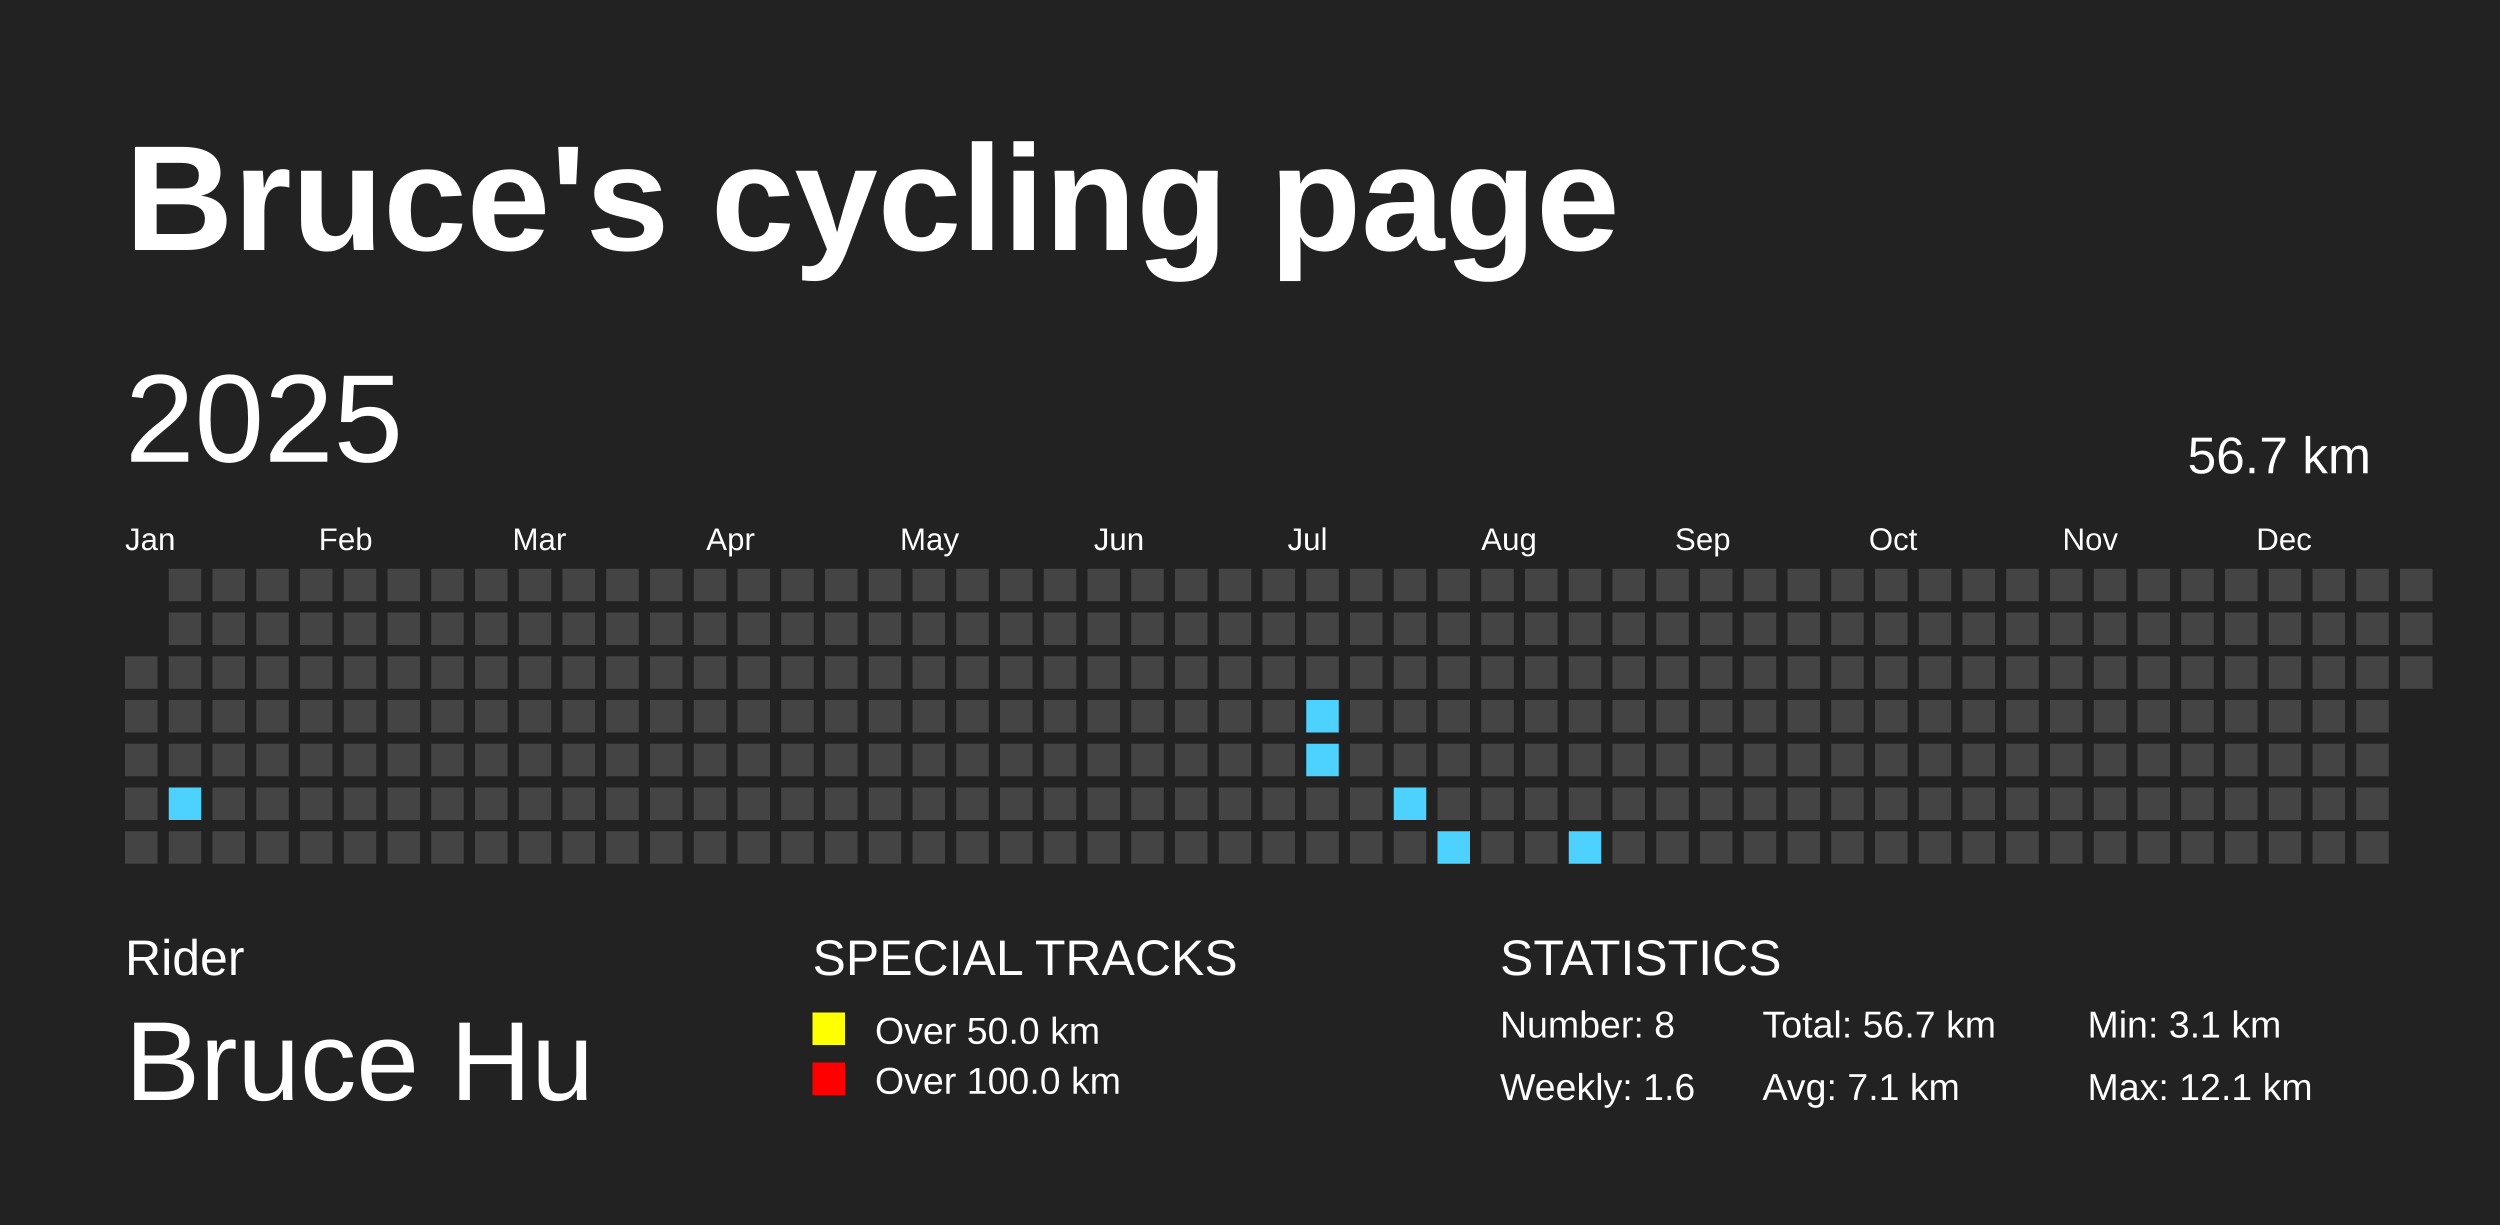
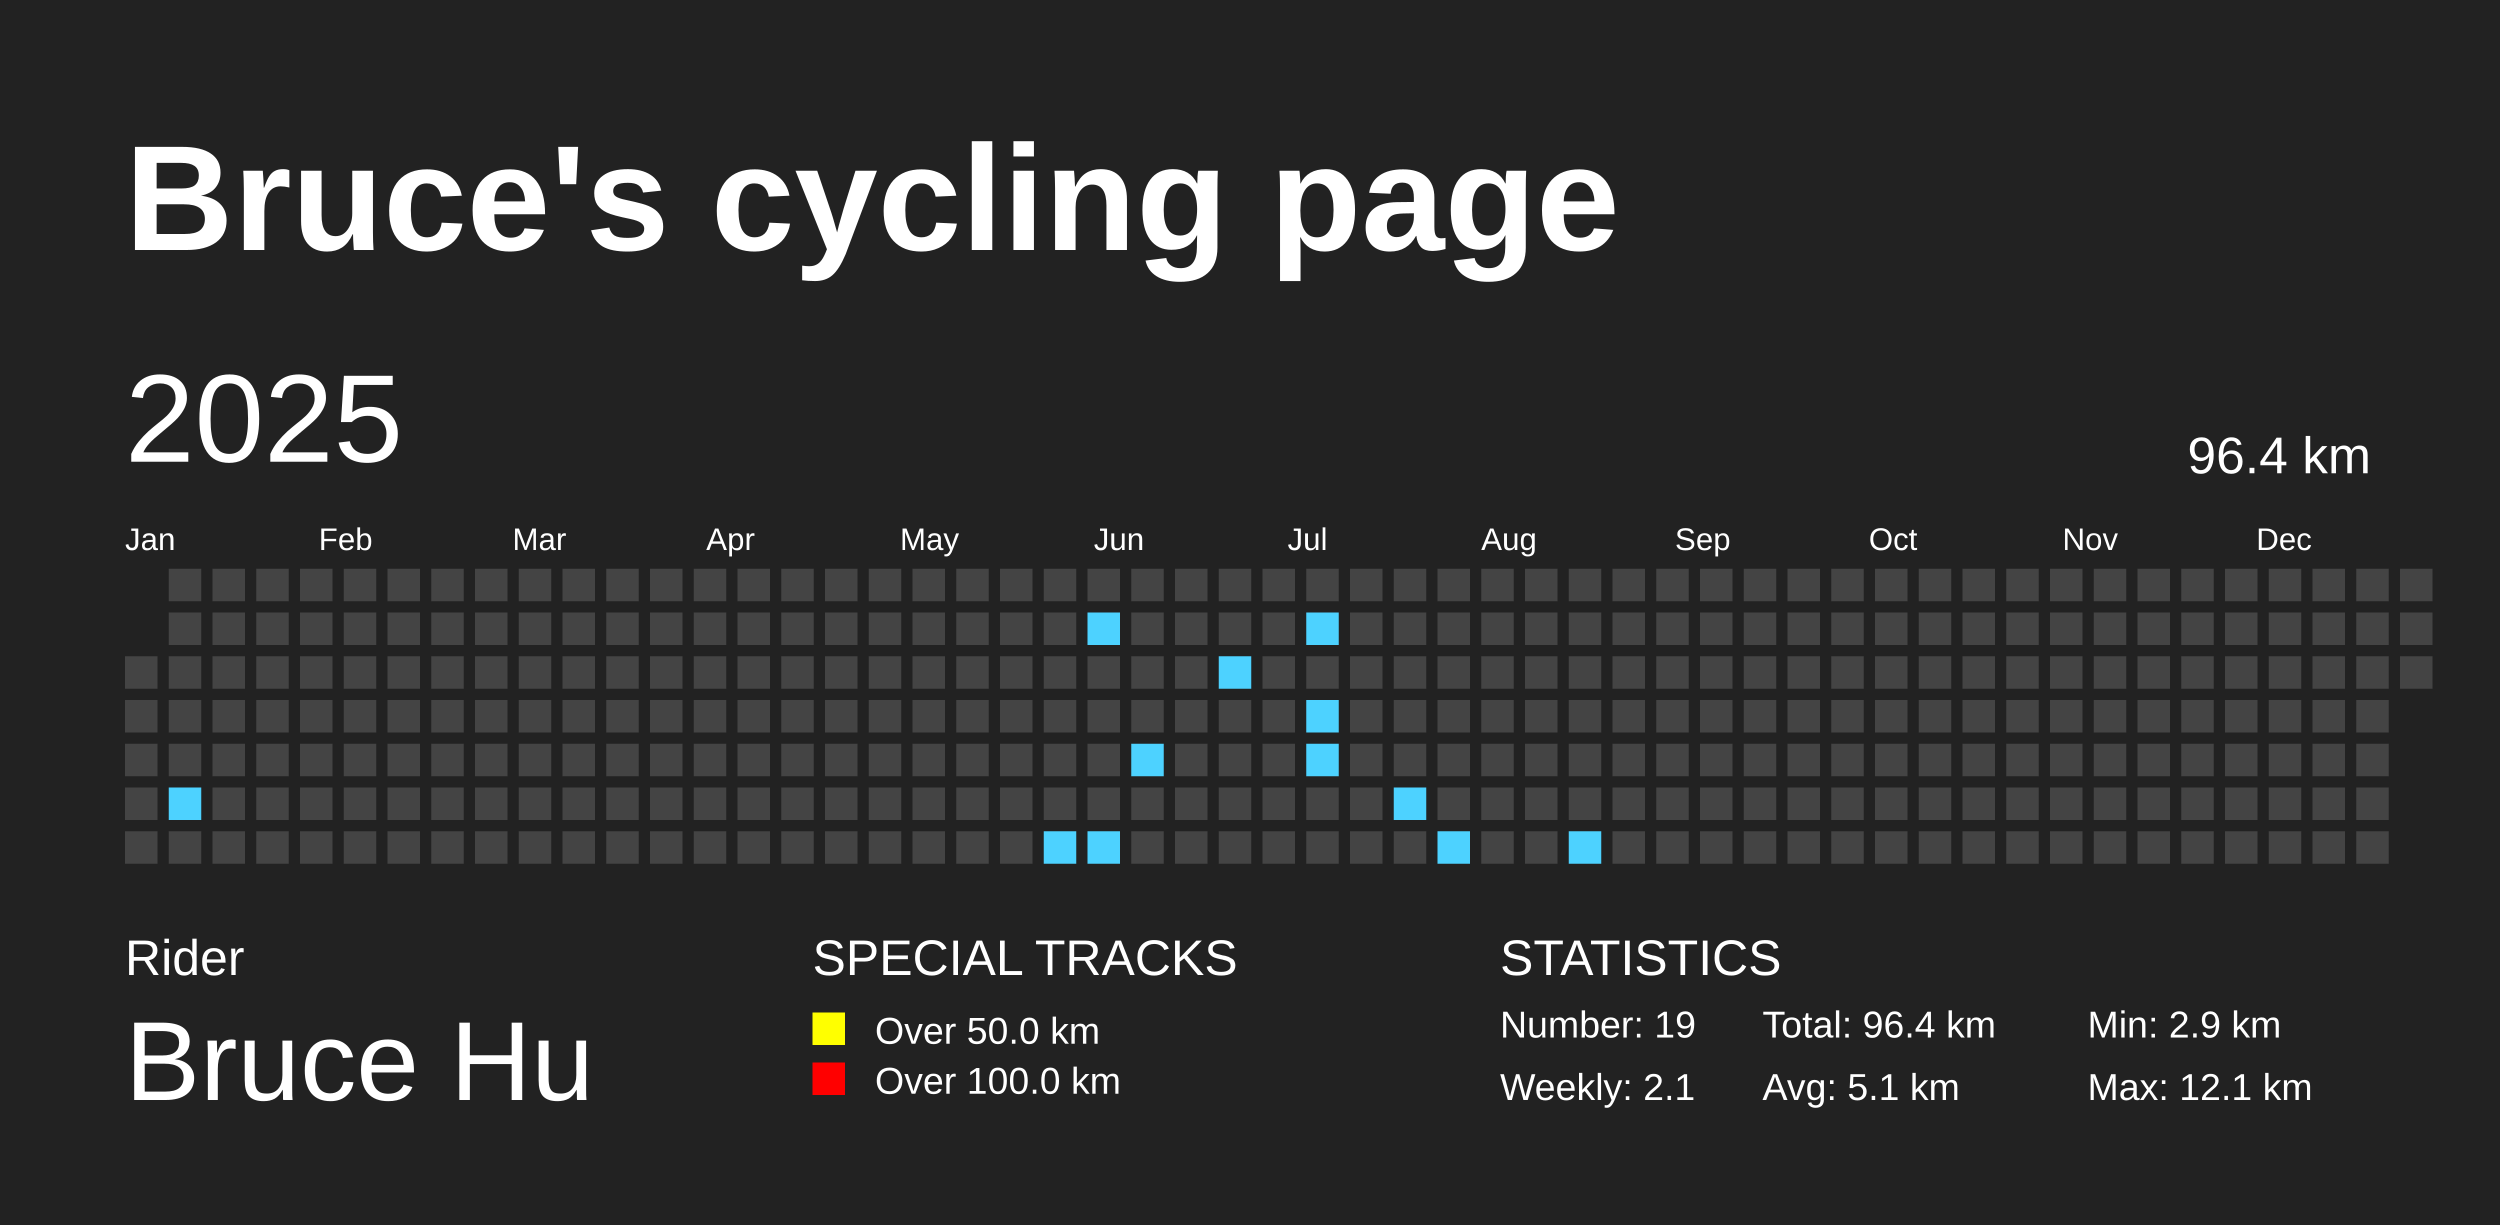
<svg xmlns="http://www.w3.org/2000/svg" baseProfile="full" height="98mm" version="1.1" viewBox="0,0,200,98" width="200mm">
  <defs />
  <rect fill="#222222" height="98" width="200" x="0" y="0" />
  <text fill="#FFFFFF" style="font-size:12px; font-family:Arial; font-weight:bold;" x="10" y="20">Bruce's cycling page</text>
  <text fill="#FFFFFF" style="font-size:4px; font-family:Arial" x="10" y="78">Rider</text>
  <text fill="#FFFFFF" style="font-size:9px; font-family:Arial" x="10" y="88">Bruce Hu</text>
  <text fill="#FFFFFF" style="font-size:4px; font-family:Arial" x="65" y="78">SPECIAL TRACKS</text>
  <rect fill="yellow" height="2.6" width="2.6" x="65" y="81" />
  <text fill="#FFFFFF" style="font-size:3px; font-family:Arial" x="70" y="83.5">Over 50.0 km</text>
  <rect fill="red" height="2.6" width="2.6" x="65" y="85" />
  <text fill="#FFFFFF" style="font-size:3px; font-family:Arial" x="70" y="87.5">Over 100.0 km</text>
  <text fill="#FFFFFF" style="font-size:4px; font-family:Arial" x="120" y="78">STATISTICS</text>
-   <text fill="#FFFFFF" style="font-size:3px; font-family:Arial" x="120" y="83">Number: 8</text>
-   <text fill="#FFFFFF" style="font-size:3px; font-family:Arial" x="120" y="88">Weekly: 1.6</text>
-   <text fill="#FFFFFF" style="font-size:3px; font-family:Arial" x="141" y="83">Total: 56.7 km</text>
-   <text fill="#FFFFFF" style="font-size:3px; font-family:Arial" x="141" y="88">Avg: 7.1 km</text>
-   <text fill="#FFFFFF" style="font-size:3px; font-family:Arial" x="167" y="83">Min: 3.1 km</text>
+   <text fill="#FFFFFF" style="font-size:3px; font-family:Arial" x="120" y="83">Number: 19</text>
+   <text fill="#FFFFFF" style="font-size:3px; font-family:Arial" x="120" y="88">Weekly: 2.1</text>
+   <text fill="#FFFFFF" style="font-size:3px; font-family:Arial" x="141" y="83">Total: 96.4 km</text>
+   <text fill="#FFFFFF" style="font-size:3px; font-family:Arial" x="141" y="88">Avg: 5.1 km</text>
+   <text fill="#FFFFFF" style="font-size:3px; font-family:Arial" x="167" y="83">Min: 2.9 km</text>
  <text fill="#FFFFFF" style="font-size:3px; font-family:Arial" x="167" y="88">Max: 12.1 km</text>
  <text dominant-baseline="hanging" fill="#FFFFFF" style="font-size:10.0px; font-family:Arial;" x="10" y="30">2025</text>
-   <text dominant-baseline="hanging" fill="#FFFFFF" style="font-size:4.125px; font-family:Arial;" x="175" y="35">56.7 km</text>
+   <text dominant-baseline="hanging" fill="#FFFFFF" style="font-size:4.125px; font-family:Arial;" x="175" y="35">96.4 km</text>
  <text fill="#FFFFFF" style="font-size:2.5px; font-family:Arial" x="10.0" y="44">Jan</text>
  <text fill="#FFFFFF" style="font-size:2.5px; font-family:Arial" x="25.5" y="44">Feb</text>
  <text fill="#FFFFFF" style="font-size:2.5px; font-family:Arial" x="41.0" y="44">Mar</text>
  <text fill="#FFFFFF" style="font-size:2.5px; font-family:Arial" x="56.5" y="44">Apr</text>
  <text fill="#FFFFFF" style="font-size:2.5px; font-family:Arial" x="72.0" y="44">May</text>
  <text fill="#FFFFFF" style="font-size:2.5px; font-family:Arial" x="87.5" y="44">Jun</text>
  <text fill="#FFFFFF" style="font-size:2.5px; font-family:Arial" x="103.0" y="44">Jul</text>
  <text fill="#FFFFFF" style="font-size:2.5px; font-family:Arial" x="118.5" y="44">Aug</text>
  <text fill="#FFFFFF" style="font-size:2.5px; font-family:Arial" x="134.0" y="44">Sep</text>
  <text fill="#FFFFFF" style="font-size:2.5px; font-family:Arial" x="149.5" y="44">Oct</text>
  <text fill="#FFFFFF" style="font-size:2.5px; font-family:Arial" x="165.0" y="44">Nov</text>
  <text fill="#FFFFFF" style="font-size:2.5px; font-family:Arial" x="180.5" y="44">Dec</text>
  <rect fill="#444444" height="2.6" width="2.6" x="10.0" y="52.5" />
  <rect fill="#444444" height="2.6" width="2.6" x="10.0" y="56.0" />
  <rect fill="#444444" height="2.6" width="2.6" x="10.0" y="59.5" />
  <rect fill="#444444" height="2.6" width="2.6" x="10.0" y="63.0" />
  <rect fill="#444444" height="2.6" width="2.6" x="10.0" y="66.5" />
  <rect fill="#444444" height="2.6" width="2.6" x="13.5" y="45.5" />
  <rect fill="#444444" height="2.6" width="2.6" x="13.5" y="49.0" />
  <rect fill="#444444" height="2.6" width="2.6" x="13.5" y="52.5" />
  <rect fill="#444444" height="2.6" width="2.6" x="13.5" y="56.0" />
  <rect fill="#444444" height="2.6" width="2.6" x="13.5" y="59.5" />
  <rect fill="#4DD2FF" height="2.6" width="2.6" x="13.5" y="63.0" />
  <rect fill="#444444" height="2.6" width="2.6" x="13.5" y="66.5" />
  <rect fill="#444444" height="2.6" width="2.6" x="17.0" y="45.5" />
  <rect fill="#444444" height="2.6" width="2.6" x="17.0" y="49.0" />
  <rect fill="#444444" height="2.6" width="2.6" x="17.0" y="52.5" />
  <rect fill="#444444" height="2.6" width="2.6" x="17.0" y="56.0" />
  <rect fill="#444444" height="2.6" width="2.6" x="17.0" y="59.5" />
  <rect fill="#444444" height="2.6" width="2.6" x="17.0" y="63.0" />
  <rect fill="#444444" height="2.6" width="2.6" x="17.0" y="66.5" />
  <rect fill="#444444" height="2.6" width="2.6" x="20.5" y="45.5" />
  <rect fill="#444444" height="2.6" width="2.6" x="20.5" y="49.0" />
  <rect fill="#444444" height="2.6" width="2.6" x="20.5" y="52.5" />
  <rect fill="#444444" height="2.6" width="2.6" x="20.5" y="56.0" />
  <rect fill="#444444" height="2.6" width="2.6" x="20.5" y="59.5" />
  <rect fill="#444444" height="2.6" width="2.6" x="20.5" y="63.0" />
  <rect fill="#444444" height="2.6" width="2.6" x="20.5" y="66.5" />
  <rect fill="#444444" height="2.6" width="2.6" x="24.0" y="45.5" />
  <rect fill="#444444" height="2.6" width="2.6" x="24.0" y="49.0" />
  <rect fill="#444444" height="2.6" width="2.6" x="24.0" y="52.5" />
  <rect fill="#444444" height="2.6" width="2.6" x="24.0" y="56.0" />
  <rect fill="#444444" height="2.6" width="2.6" x="24.0" y="59.5" />
  <rect fill="#444444" height="2.6" width="2.6" x="24.0" y="63.0" />
  <rect fill="#444444" height="2.6" width="2.6" x="24.0" y="66.5" />
  <rect fill="#444444" height="2.6" width="2.6" x="27.5" y="45.5" />
  <rect fill="#444444" height="2.6" width="2.6" x="27.5" y="49.0" />
  <rect fill="#444444" height="2.6" width="2.6" x="27.5" y="52.5" />
  <rect fill="#444444" height="2.6" width="2.6" x="27.5" y="56.0" />
  <rect fill="#444444" height="2.6" width="2.6" x="27.5" y="59.5" />
  <rect fill="#444444" height="2.6" width="2.6" x="27.5" y="63.0" />
  <rect fill="#444444" height="2.6" width="2.6" x="27.5" y="66.5" />
  <rect fill="#444444" height="2.6" width="2.6" x="31.0" y="45.5" />
  <rect fill="#444444" height="2.6" width="2.6" x="31.0" y="49.0" />
  <rect fill="#444444" height="2.6" width="2.6" x="31.0" y="52.5" />
  <rect fill="#444444" height="2.6" width="2.6" x="31.0" y="56.0" />
  <rect fill="#444444" height="2.6" width="2.6" x="31.0" y="59.5" />
  <rect fill="#444444" height="2.6" width="2.6" x="31.0" y="63.0" />
  <rect fill="#444444" height="2.6" width="2.6" x="31.0" y="66.5" />
  <rect fill="#444444" height="2.6" width="2.6" x="34.5" y="45.5" />
  <rect fill="#444444" height="2.6" width="2.6" x="34.5" y="49.0" />
  <rect fill="#444444" height="2.6" width="2.6" x="34.5" y="52.5" />
  <rect fill="#444444" height="2.6" width="2.6" x="34.5" y="56.0" />
  <rect fill="#444444" height="2.6" width="2.6" x="34.5" y="59.5" />
  <rect fill="#444444" height="2.6" width="2.6" x="34.5" y="63.0" />
  <rect fill="#444444" height="2.6" width="2.6" x="34.5" y="66.5" />
  <rect fill="#444444" height="2.6" width="2.6" x="38.0" y="45.5" />
  <rect fill="#444444" height="2.6" width="2.6" x="38.0" y="49.0" />
  <rect fill="#444444" height="2.6" width="2.6" x="38.0" y="52.5" />
  <rect fill="#444444" height="2.6" width="2.6" x="38.0" y="56.0" />
  <rect fill="#444444" height="2.6" width="2.6" x="38.0" y="59.5" />
  <rect fill="#444444" height="2.6" width="2.6" x="38.0" y="63.0" />
  <rect fill="#444444" height="2.6" width="2.6" x="38.0" y="66.5" />
  <rect fill="#444444" height="2.6" width="2.6" x="41.5" y="45.5" />
  <rect fill="#444444" height="2.6" width="2.6" x="41.5" y="49.0" />
  <rect fill="#444444" height="2.6" width="2.6" x="41.5" y="52.5" />
  <rect fill="#444444" height="2.6" width="2.6" x="41.5" y="56.0" />
  <rect fill="#444444" height="2.6" width="2.6" x="41.5" y="59.5" />
  <rect fill="#444444" height="2.6" width="2.6" x="41.5" y="63.0" />
  <rect fill="#444444" height="2.6" width="2.6" x="41.5" y="66.5" />
  <rect fill="#444444" height="2.6" width="2.6" x="45.0" y="45.5" />
  <rect fill="#444444" height="2.6" width="2.6" x="45.0" y="49.0" />
  <rect fill="#444444" height="2.6" width="2.6" x="45.0" y="52.5" />
  <rect fill="#444444" height="2.6" width="2.6" x="45.0" y="56.0" />
  <rect fill="#444444" height="2.6" width="2.6" x="45.0" y="59.5" />
  <rect fill="#444444" height="2.6" width="2.6" x="45.0" y="63.0" />
  <rect fill="#444444" height="2.6" width="2.6" x="45.0" y="66.5" />
  <rect fill="#444444" height="2.6" width="2.6" x="48.5" y="45.5" />
  <rect fill="#444444" height="2.6" width="2.6" x="48.5" y="49.0" />
  <rect fill="#444444" height="2.6" width="2.6" x="48.5" y="52.5" />
  <rect fill="#444444" height="2.6" width="2.6" x="48.5" y="56.0" />
  <rect fill="#444444" height="2.6" width="2.6" x="48.5" y="59.5" />
  <rect fill="#444444" height="2.6" width="2.6" x="48.5" y="63.0" />
  <rect fill="#444444" height="2.6" width="2.6" x="48.5" y="66.5" />
  <rect fill="#444444" height="2.6" width="2.6" x="52.0" y="45.5" />
  <rect fill="#444444" height="2.6" width="2.6" x="52.0" y="49.0" />
  <rect fill="#444444" height="2.6" width="2.6" x="52.0" y="52.5" />
  <rect fill="#444444" height="2.6" width="2.6" x="52.0" y="56.0" />
  <rect fill="#444444" height="2.6" width="2.6" x="52.0" y="59.5" />
  <rect fill="#444444" height="2.6" width="2.6" x="52.0" y="63.0" />
  <rect fill="#444444" height="2.6" width="2.6" x="52.0" y="66.5" />
  <rect fill="#444444" height="2.6" width="2.6" x="55.5" y="45.5" />
  <rect fill="#444444" height="2.6" width="2.6" x="55.5" y="49.0" />
  <rect fill="#444444" height="2.6" width="2.6" x="55.5" y="52.5" />
  <rect fill="#444444" height="2.6" width="2.6" x="55.5" y="56.0" />
  <rect fill="#444444" height="2.6" width="2.6" x="55.5" y="59.5" />
  <rect fill="#444444" height="2.6" width="2.6" x="55.5" y="63.0" />
  <rect fill="#444444" height="2.6" width="2.6" x="55.5" y="66.5" />
  <rect fill="#444444" height="2.6" width="2.6" x="59.0" y="45.5" />
  <rect fill="#444444" height="2.6" width="2.6" x="59.0" y="49.0" />
  <rect fill="#444444" height="2.6" width="2.6" x="59.0" y="52.5" />
  <rect fill="#444444" height="2.6" width="2.6" x="59.0" y="56.0" />
  <rect fill="#444444" height="2.6" width="2.6" x="59.0" y="59.5" />
  <rect fill="#444444" height="2.6" width="2.6" x="59.0" y="63.0" />
  <rect fill="#444444" height="2.6" width="2.6" x="59.0" y="66.5" />
  <rect fill="#444444" height="2.6" width="2.6" x="62.5" y="45.5" />
  <rect fill="#444444" height="2.6" width="2.6" x="62.5" y="49.0" />
  <rect fill="#444444" height="2.6" width="2.6" x="62.5" y="52.5" />
  <rect fill="#444444" height="2.6" width="2.6" x="62.5" y="56.0" />
  <rect fill="#444444" height="2.6" width="2.6" x="62.5" y="59.5" />
  <rect fill="#444444" height="2.6" width="2.6" x="62.5" y="63.0" />
  <rect fill="#444444" height="2.6" width="2.6" x="62.5" y="66.5" />
  <rect fill="#444444" height="2.6" width="2.6" x="66.0" y="45.5" />
  <rect fill="#444444" height="2.6" width="2.6" x="66.0" y="49.0" />
  <rect fill="#444444" height="2.6" width="2.6" x="66.0" y="52.5" />
  <rect fill="#444444" height="2.6" width="2.6" x="66.0" y="56.0" />
  <rect fill="#444444" height="2.6" width="2.6" x="66.0" y="59.5" />
  <rect fill="#444444" height="2.6" width="2.6" x="66.0" y="63.0" />
  <rect fill="#444444" height="2.6" width="2.6" x="66.0" y="66.5" />
  <rect fill="#444444" height="2.6" width="2.6" x="69.5" y="45.5" />
  <rect fill="#444444" height="2.6" width="2.6" x="69.5" y="49.0" />
  <rect fill="#444444" height="2.6" width="2.6" x="69.5" y="52.5" />
  <rect fill="#444444" height="2.6" width="2.6" x="69.5" y="56.0" />
  <rect fill="#444444" height="2.6" width="2.6" x="69.5" y="59.5" />
  <rect fill="#444444" height="2.6" width="2.6" x="69.5" y="63.0" />
  <rect fill="#444444" height="2.6" width="2.6" x="69.5" y="66.5" />
  <rect fill="#444444" height="2.6" width="2.6" x="73.0" y="45.5" />
  <rect fill="#444444" height="2.6" width="2.6" x="73.0" y="49.0" />
  <rect fill="#444444" height="2.6" width="2.6" x="73.0" y="52.5" />
  <rect fill="#444444" height="2.6" width="2.6" x="73.0" y="56.0" />
  <rect fill="#444444" height="2.6" width="2.6" x="73.0" y="59.5" />
  <rect fill="#444444" height="2.6" width="2.6" x="73.0" y="63.0" />
  <rect fill="#444444" height="2.6" width="2.6" x="73.0" y="66.5" />
  <rect fill="#444444" height="2.6" width="2.6" x="76.5" y="45.5" />
  <rect fill="#444444" height="2.6" width="2.6" x="76.5" y="49.0" />
  <rect fill="#444444" height="2.6" width="2.6" x="76.5" y="52.5" />
  <rect fill="#444444" height="2.6" width="2.6" x="76.5" y="56.0" />
  <rect fill="#444444" height="2.6" width="2.6" x="76.5" y="59.5" />
  <rect fill="#444444" height="2.6" width="2.6" x="76.5" y="63.0" />
  <rect fill="#444444" height="2.6" width="2.6" x="76.5" y="66.5" />
  <rect fill="#444444" height="2.6" width="2.6" x="80.0" y="45.5" />
  <rect fill="#444444" height="2.6" width="2.6" x="80.0" y="49.0" />
  <rect fill="#444444" height="2.6" width="2.6" x="80.0" y="52.5" />
  <rect fill="#444444" height="2.6" width="2.6" x="80.0" y="56.0" />
  <rect fill="#444444" height="2.6" width="2.6" x="80.0" y="59.5" />
  <rect fill="#444444" height="2.6" width="2.6" x="80.0" y="63.0" />
  <rect fill="#444444" height="2.6" width="2.6" x="80.0" y="66.5" />
  <rect fill="#444444" height="2.6" width="2.6" x="83.5" y="45.5" />
  <rect fill="#444444" height="2.6" width="2.6" x="83.5" y="49.0" />
  <rect fill="#444444" height="2.6" width="2.6" x="83.5" y="52.5" />
  <rect fill="#444444" height="2.6" width="2.6" x="83.5" y="56.0" />
  <rect fill="#444444" height="2.6" width="2.6" x="83.5" y="59.5" />
  <rect fill="#444444" height="2.6" width="2.6" x="83.5" y="63.0" />
-   <rect fill="#444444" height="2.6" width="2.6" x="83.5" y="66.5" />
+   <rect fill="#4DD2FF" height="2.6" width="2.6" x="83.5" y="66.5" />
  <rect fill="#444444" height="2.6" width="2.6" x="87.0" y="45.5" />
-   <rect fill="#444444" height="2.6" width="2.6" x="87.0" y="49.0" />
+   <rect fill="#4DD2FF" height="2.6" width="2.6" x="87.0" y="49.0" />
  <rect fill="#444444" height="2.6" width="2.6" x="87.0" y="52.5" />
  <rect fill="#444444" height="2.6" width="2.6" x="87.0" y="56.0" />
  <rect fill="#444444" height="2.6" width="2.6" x="87.0" y="59.5" />
  <rect fill="#444444" height="2.6" width="2.6" x="87.0" y="63.0" />
-   <rect fill="#444444" height="2.6" width="2.6" x="87.0" y="66.5" />
+   <rect fill="#4DD2FF" height="2.6" width="2.6" x="87.0" y="66.5" />
  <rect fill="#444444" height="2.6" width="2.6" x="90.5" y="45.5" />
  <rect fill="#444444" height="2.6" width="2.6" x="90.5" y="49.0" />
  <rect fill="#444444" height="2.6" width="2.6" x="90.5" y="52.5" />
  <rect fill="#444444" height="2.6" width="2.6" x="90.5" y="56.0" />
-   <rect fill="#444444" height="2.6" width="2.6" x="90.5" y="59.5" />
+   <rect fill="#4DD2FF" height="2.6" width="2.6" x="90.5" y="59.5" />
  <rect fill="#444444" height="2.6" width="2.6" x="90.5" y="63.0" />
  <rect fill="#444444" height="2.6" width="2.6" x="90.5" y="66.5" />
  <rect fill="#444444" height="2.6" width="2.6" x="94.0" y="45.5" />
  <rect fill="#444444" height="2.6" width="2.6" x="94.0" y="49.0" />
  <rect fill="#444444" height="2.6" width="2.6" x="94.0" y="52.5" />
  <rect fill="#444444" height="2.6" width="2.6" x="94.0" y="56.0" />
  <rect fill="#444444" height="2.6" width="2.6" x="94.0" y="59.5" />
  <rect fill="#444444" height="2.6" width="2.6" x="94.0" y="63.0" />
  <rect fill="#444444" height="2.6" width="2.6" x="94.0" y="66.5" />
  <rect fill="#444444" height="2.6" width="2.6" x="97.5" y="45.5" />
  <rect fill="#444444" height="2.6" width="2.6" x="97.5" y="49.0" />
-   <rect fill="#444444" height="2.6" width="2.6" x="97.5" y="52.5" />
+   <rect fill="#4DD2FF" height="2.6" width="2.6" x="97.5" y="52.5" />
  <rect fill="#444444" height="2.6" width="2.6" x="97.5" y="56.0" />
  <rect fill="#444444" height="2.6" width="2.6" x="97.5" y="59.5" />
  <rect fill="#444444" height="2.6" width="2.6" x="97.5" y="63.0" />
  <rect fill="#444444" height="2.6" width="2.6" x="97.5" y="66.5" />
  <rect fill="#444444" height="2.6" width="2.6" x="101.0" y="45.5" />
  <rect fill="#444444" height="2.6" width="2.6" x="101.0" y="49.0" />
  <rect fill="#444444" height="2.6" width="2.6" x="101.0" y="52.5" />
  <rect fill="#444444" height="2.6" width="2.6" x="101.0" y="56.0" />
  <rect fill="#444444" height="2.6" width="2.6" x="101.0" y="59.5" />
  <rect fill="#444444" height="2.6" width="2.6" x="101.0" y="63.0" />
  <rect fill="#444444" height="2.6" width="2.6" x="101.0" y="66.5" />
  <rect fill="#444444" height="2.6" width="2.6" x="104.5" y="45.5" />
-   <rect fill="#444444" height="2.6" width="2.6" x="104.5" y="49.0" />
+   <rect fill="#4DD2FF" height="2.6" width="2.6" x="104.5" y="49.0" />
  <rect fill="#444444" height="2.6" width="2.6" x="104.5" y="52.5" />
  <rect fill="#4DD2FF" height="2.6" width="2.6" x="104.5" y="56.0" />
  <rect fill="#4DD2FF" height="2.6" width="2.6" x="104.5" y="59.5" />
  <rect fill="#444444" height="2.6" width="2.6" x="104.5" y="63.0" />
  <rect fill="#444444" height="2.6" width="2.6" x="104.5" y="66.5" />
  <rect fill="#444444" height="2.6" width="2.6" x="108.0" y="45.5" />
  <rect fill="#444444" height="2.6" width="2.6" x="108.0" y="49.0" />
  <rect fill="#444444" height="2.6" width="2.6" x="108.0" y="52.5" />
  <rect fill="#444444" height="2.6" width="2.6" x="108.0" y="56.0" />
  <rect fill="#444444" height="2.6" width="2.6" x="108.0" y="59.5" />
  <rect fill="#444444" height="2.6" width="2.6" x="108.0" y="63.0" />
  <rect fill="#444444" height="2.6" width="2.6" x="108.0" y="66.5" />
  <rect fill="#444444" height="2.6" width="2.6" x="111.5" y="45.5" />
  <rect fill="#444444" height="2.6" width="2.6" x="111.5" y="49.0" />
  <rect fill="#444444" height="2.6" width="2.6" x="111.5" y="52.5" />
  <rect fill="#444444" height="2.6" width="2.6" x="111.5" y="56.0" />
  <rect fill="#444444" height="2.6" width="2.6" x="111.5" y="59.5" />
  <rect fill="#4DD2FF" height="2.6" width="2.6" x="111.5" y="63.0" />
  <rect fill="#444444" height="2.6" width="2.6" x="111.5" y="66.5" />
  <rect fill="#444444" height="2.6" width="2.6" x="115.0" y="45.5" />
  <rect fill="#444444" height="2.6" width="2.6" x="115.0" y="49.0" />
  <rect fill="#444444" height="2.6" width="2.6" x="115.0" y="52.5" />
  <rect fill="#444444" height="2.6" width="2.6" x="115.0" y="56.0" />
  <rect fill="#444444" height="2.6" width="2.6" x="115.0" y="59.5" />
  <rect fill="#444444" height="2.6" width="2.6" x="115.0" y="63.0" />
  <rect fill="#4DD2FF" height="2.6" width="2.6" x="115.0" y="66.5" />
  <rect fill="#444444" height="2.6" width="2.6" x="118.5" y="45.5" />
  <rect fill="#444444" height="2.6" width="2.6" x="118.5" y="49.0" />
  <rect fill="#444444" height="2.6" width="2.6" x="118.5" y="52.5" />
  <rect fill="#444444" height="2.6" width="2.6" x="118.5" y="56.0" />
  <rect fill="#444444" height="2.6" width="2.6" x="118.5" y="59.5" />
  <rect fill="#444444" height="2.6" width="2.6" x="118.5" y="63.0" />
  <rect fill="#444444" height="2.6" width="2.6" x="118.5" y="66.5" />
  <rect fill="#444444" height="2.6" width="2.6" x="122.0" y="45.5" />
  <rect fill="#444444" height="2.6" width="2.6" x="122.0" y="49.0" />
  <rect fill="#444444" height="2.6" width="2.6" x="122.0" y="52.5" />
  <rect fill="#444444" height="2.6" width="2.6" x="122.0" y="56.0" />
  <rect fill="#444444" height="2.6" width="2.6" x="122.0" y="59.5" />
  <rect fill="#444444" height="2.6" width="2.6" x="122.0" y="63.0" />
  <rect fill="#444444" height="2.6" width="2.6" x="122.0" y="66.5" />
  <rect fill="#444444" height="2.6" width="2.6" x="125.5" y="45.5" />
  <rect fill="#444444" height="2.6" width="2.6" x="125.5" y="49.0" />
  <rect fill="#444444" height="2.6" width="2.6" x="125.5" y="52.5" />
  <rect fill="#444444" height="2.6" width="2.6" x="125.5" y="56.0" />
  <rect fill="#444444" height="2.6" width="2.6" x="125.5" y="59.5" />
  <rect fill="#444444" height="2.6" width="2.6" x="125.5" y="63.0" />
  <rect fill="#4DD2FF" height="2.6" width="2.6" x="125.5" y="66.5" />
  <rect fill="#444444" height="2.6" width="2.6" x="129.0" y="45.5" />
  <rect fill="#444444" height="2.6" width="2.6" x="129.0" y="49.0" />
  <rect fill="#444444" height="2.6" width="2.6" x="129.0" y="52.5" />
  <rect fill="#444444" height="2.6" width="2.6" x="129.0" y="56.0" />
  <rect fill="#444444" height="2.6" width="2.6" x="129.0" y="59.5" />
  <rect fill="#444444" height="2.6" width="2.6" x="129.0" y="63.0" />
  <rect fill="#444444" height="2.6" width="2.6" x="129.0" y="66.5" />
  <rect fill="#444444" height="2.6" width="2.6" x="132.5" y="45.5" />
  <rect fill="#444444" height="2.6" width="2.6" x="132.5" y="49.0" />
  <rect fill="#444444" height="2.6" width="2.6" x="132.5" y="52.5" />
  <rect fill="#444444" height="2.6" width="2.6" x="132.5" y="56.0" />
  <rect fill="#444444" height="2.6" width="2.6" x="132.5" y="59.5" />
  <rect fill="#444444" height="2.6" width="2.6" x="132.5" y="63.0" />
  <rect fill="#444444" height="2.6" width="2.6" x="132.5" y="66.5" />
  <rect fill="#444444" height="2.6" width="2.6" x="136.0" y="45.5" />
  <rect fill="#444444" height="2.6" width="2.6" x="136.0" y="49.0" />
  <rect fill="#444444" height="2.6" width="2.6" x="136.0" y="52.5" />
  <rect fill="#444444" height="2.6" width="2.6" x="136.0" y="56.0" />
  <rect fill="#444444" height="2.6" width="2.6" x="136.0" y="59.5" />
  <rect fill="#444444" height="2.6" width="2.6" x="136.0" y="63.0" />
  <rect fill="#444444" height="2.6" width="2.6" x="136.0" y="66.5" />
  <rect fill="#444444" height="2.6" width="2.6" x="139.5" y="45.5" />
  <rect fill="#444444" height="2.6" width="2.6" x="139.5" y="49.0" />
  <rect fill="#444444" height="2.6" width="2.6" x="139.5" y="52.5" />
  <rect fill="#444444" height="2.6" width="2.6" x="139.5" y="56.0" />
  <rect fill="#444444" height="2.6" width="2.6" x="139.5" y="59.5" />
  <rect fill="#444444" height="2.6" width="2.6" x="139.5" y="63.0" />
  <rect fill="#444444" height="2.6" width="2.6" x="139.5" y="66.5" />
  <rect fill="#444444" height="2.6" width="2.6" x="143.0" y="45.5" />
  <rect fill="#444444" height="2.6" width="2.6" x="143.0" y="49.0" />
  <rect fill="#444444" height="2.6" width="2.6" x="143.0" y="52.5" />
  <rect fill="#444444" height="2.6" width="2.6" x="143.0" y="56.0" />
  <rect fill="#444444" height="2.6" width="2.6" x="143.0" y="59.5" />
  <rect fill="#444444" height="2.6" width="2.6" x="143.0" y="63.0" />
  <rect fill="#444444" height="2.6" width="2.6" x="143.0" y="66.5" />
  <rect fill="#444444" height="2.6" width="2.6" x="146.5" y="45.5" />
  <rect fill="#444444" height="2.6" width="2.6" x="146.5" y="49.0" />
  <rect fill="#444444" height="2.6" width="2.6" x="146.5" y="52.5" />
  <rect fill="#444444" height="2.6" width="2.6" x="146.5" y="56.0" />
  <rect fill="#444444" height="2.6" width="2.6" x="146.5" y="59.5" />
  <rect fill="#444444" height="2.6" width="2.6" x="146.5" y="63.0" />
  <rect fill="#444444" height="2.6" width="2.6" x="146.5" y="66.5" />
  <rect fill="#444444" height="2.6" width="2.6" x="150.0" y="45.5" />
  <rect fill="#444444" height="2.6" width="2.6" x="150.0" y="49.0" />
  <rect fill="#444444" height="2.6" width="2.6" x="150.0" y="52.5" />
  <rect fill="#444444" height="2.6" width="2.6" x="150.0" y="56.0" />
  <rect fill="#444444" height="2.6" width="2.6" x="150.0" y="59.5" />
  <rect fill="#444444" height="2.6" width="2.6" x="150.0" y="63.0" />
  <rect fill="#444444" height="2.6" width="2.6" x="150.0" y="66.5" />
  <rect fill="#444444" height="2.6" width="2.6" x="153.5" y="45.5" />
  <rect fill="#444444" height="2.6" width="2.6" x="153.5" y="49.0" />
  <rect fill="#444444" height="2.6" width="2.6" x="153.5" y="52.5" />
  <rect fill="#444444" height="2.6" width="2.6" x="153.5" y="56.0" />
  <rect fill="#444444" height="2.6" width="2.6" x="153.5" y="59.5" />
  <rect fill="#444444" height="2.6" width="2.6" x="153.5" y="63.0" />
  <rect fill="#444444" height="2.6" width="2.6" x="153.5" y="66.5" />
  <rect fill="#444444" height="2.6" width="2.6" x="157.0" y="45.5" />
  <rect fill="#444444" height="2.6" width="2.6" x="157.0" y="49.0" />
  <rect fill="#444444" height="2.6" width="2.6" x="157.0" y="52.5" />
  <rect fill="#444444" height="2.6" width="2.6" x="157.0" y="56.0" />
  <rect fill="#444444" height="2.6" width="2.6" x="157.0" y="59.5" />
  <rect fill="#444444" height="2.6" width="2.6" x="157.0" y="63.0" />
  <rect fill="#444444" height="2.6" width="2.6" x="157.0" y="66.5" />
  <rect fill="#444444" height="2.6" width="2.6" x="160.5" y="45.5" />
  <rect fill="#444444" height="2.6" width="2.6" x="160.5" y="49.0" />
  <rect fill="#444444" height="2.6" width="2.6" x="160.5" y="52.5" />
  <rect fill="#444444" height="2.6" width="2.6" x="160.5" y="56.0" />
  <rect fill="#444444" height="2.6" width="2.6" x="160.5" y="59.5" />
  <rect fill="#444444" height="2.6" width="2.6" x="160.5" y="63.0" />
  <rect fill="#444444" height="2.6" width="2.6" x="160.5" y="66.5" />
  <rect fill="#444444" height="2.6" width="2.6" x="164.0" y="45.5" />
  <rect fill="#444444" height="2.6" width="2.6" x="164.0" y="49.0" />
  <rect fill="#444444" height="2.6" width="2.6" x="164.0" y="52.5" />
  <rect fill="#444444" height="2.6" width="2.6" x="164.0" y="56.0" />
  <rect fill="#444444" height="2.6" width="2.6" x="164.0" y="59.5" />
  <rect fill="#444444" height="2.6" width="2.6" x="164.0" y="63.0" />
  <rect fill="#444444" height="2.6" width="2.6" x="164.0" y="66.5" />
  <rect fill="#444444" height="2.6" width="2.6" x="167.5" y="45.5" />
  <rect fill="#444444" height="2.6" width="2.6" x="167.5" y="49.0" />
  <rect fill="#444444" height="2.6" width="2.6" x="167.5" y="52.5" />
  <rect fill="#444444" height="2.6" width="2.6" x="167.5" y="56.0" />
  <rect fill="#444444" height="2.6" width="2.6" x="167.5" y="59.5" />
  <rect fill="#444444" height="2.6" width="2.6" x="167.5" y="63.0" />
  <rect fill="#444444" height="2.6" width="2.6" x="167.5" y="66.5" />
  <rect fill="#444444" height="2.6" width="2.6" x="171.0" y="45.5" />
  <rect fill="#444444" height="2.6" width="2.6" x="171.0" y="49.0" />
  <rect fill="#444444" height="2.6" width="2.6" x="171.0" y="52.5" />
  <rect fill="#444444" height="2.6" width="2.6" x="171.0" y="56.0" />
  <rect fill="#444444" height="2.6" width="2.6" x="171.0" y="59.5" />
  <rect fill="#444444" height="2.6" width="2.6" x="171.0" y="63.0" />
  <rect fill="#444444" height="2.6" width="2.6" x="171.0" y="66.5" />
  <rect fill="#444444" height="2.6" width="2.6" x="174.5" y="45.5" />
  <rect fill="#444444" height="2.6" width="2.6" x="174.5" y="49.0" />
  <rect fill="#444444" height="2.6" width="2.6" x="174.5" y="52.5" />
  <rect fill="#444444" height="2.6" width="2.6" x="174.5" y="56.0" />
  <rect fill="#444444" height="2.6" width="2.6" x="174.5" y="59.5" />
  <rect fill="#444444" height="2.6" width="2.6" x="174.5" y="63.0" />
  <rect fill="#444444" height="2.6" width="2.6" x="174.5" y="66.5" />
  <rect fill="#444444" height="2.6" width="2.6" x="178.0" y="45.5" />
  <rect fill="#444444" height="2.6" width="2.6" x="178.0" y="49.0" />
  <rect fill="#444444" height="2.6" width="2.6" x="178.0" y="52.5" />
  <rect fill="#444444" height="2.6" width="2.6" x="178.0" y="56.0" />
  <rect fill="#444444" height="2.6" width="2.6" x="178.0" y="59.5" />
  <rect fill="#444444" height="2.6" width="2.6" x="178.0" y="63.0" />
  <rect fill="#444444" height="2.6" width="2.6" x="178.0" y="66.5" />
  <rect fill="#444444" height="2.6" width="2.6" x="181.5" y="45.5" />
  <rect fill="#444444" height="2.6" width="2.6" x="181.5" y="49.0" />
  <rect fill="#444444" height="2.6" width="2.6" x="181.5" y="52.5" />
  <rect fill="#444444" height="2.6" width="2.6" x="181.5" y="56.0" />
  <rect fill="#444444" height="2.6" width="2.6" x="181.5" y="59.5" />
  <rect fill="#444444" height="2.6" width="2.6" x="181.5" y="63.0" />
  <rect fill="#444444" height="2.6" width="2.6" x="181.5" y="66.5" />
  <rect fill="#444444" height="2.6" width="2.6" x="185.0" y="45.5" />
  <rect fill="#444444" height="2.6" width="2.6" x="185.0" y="49.0" />
  <rect fill="#444444" height="2.6" width="2.6" x="185.0" y="52.5" />
  <rect fill="#444444" height="2.6" width="2.6" x="185.0" y="56.0" />
  <rect fill="#444444" height="2.6" width="2.6" x="185.0" y="59.5" />
  <rect fill="#444444" height="2.6" width="2.6" x="185.0" y="63.0" />
  <rect fill="#444444" height="2.6" width="2.6" x="185.0" y="66.5" />
  <rect fill="#444444" height="2.6" width="2.6" x="188.5" y="45.5" />
  <rect fill="#444444" height="2.6" width="2.6" x="188.5" y="49.0" />
  <rect fill="#444444" height="2.6" width="2.6" x="188.5" y="52.5" />
  <rect fill="#444444" height="2.6" width="2.6" x="188.5" y="56.0" />
  <rect fill="#444444" height="2.6" width="2.6" x="188.5" y="59.5" />
  <rect fill="#444444" height="2.6" width="2.6" x="188.5" y="63.0" />
  <rect fill="#444444" height="2.6" width="2.6" x="188.5" y="66.5" />
  <rect fill="#444444" height="2.6" width="2.6" x="192.0" y="45.5" />
  <rect fill="#444444" height="2.6" width="2.6" x="192.0" y="49.0" />
  <rect fill="#444444" height="2.6" width="2.6" x="192.0" y="52.5" />
</svg>
